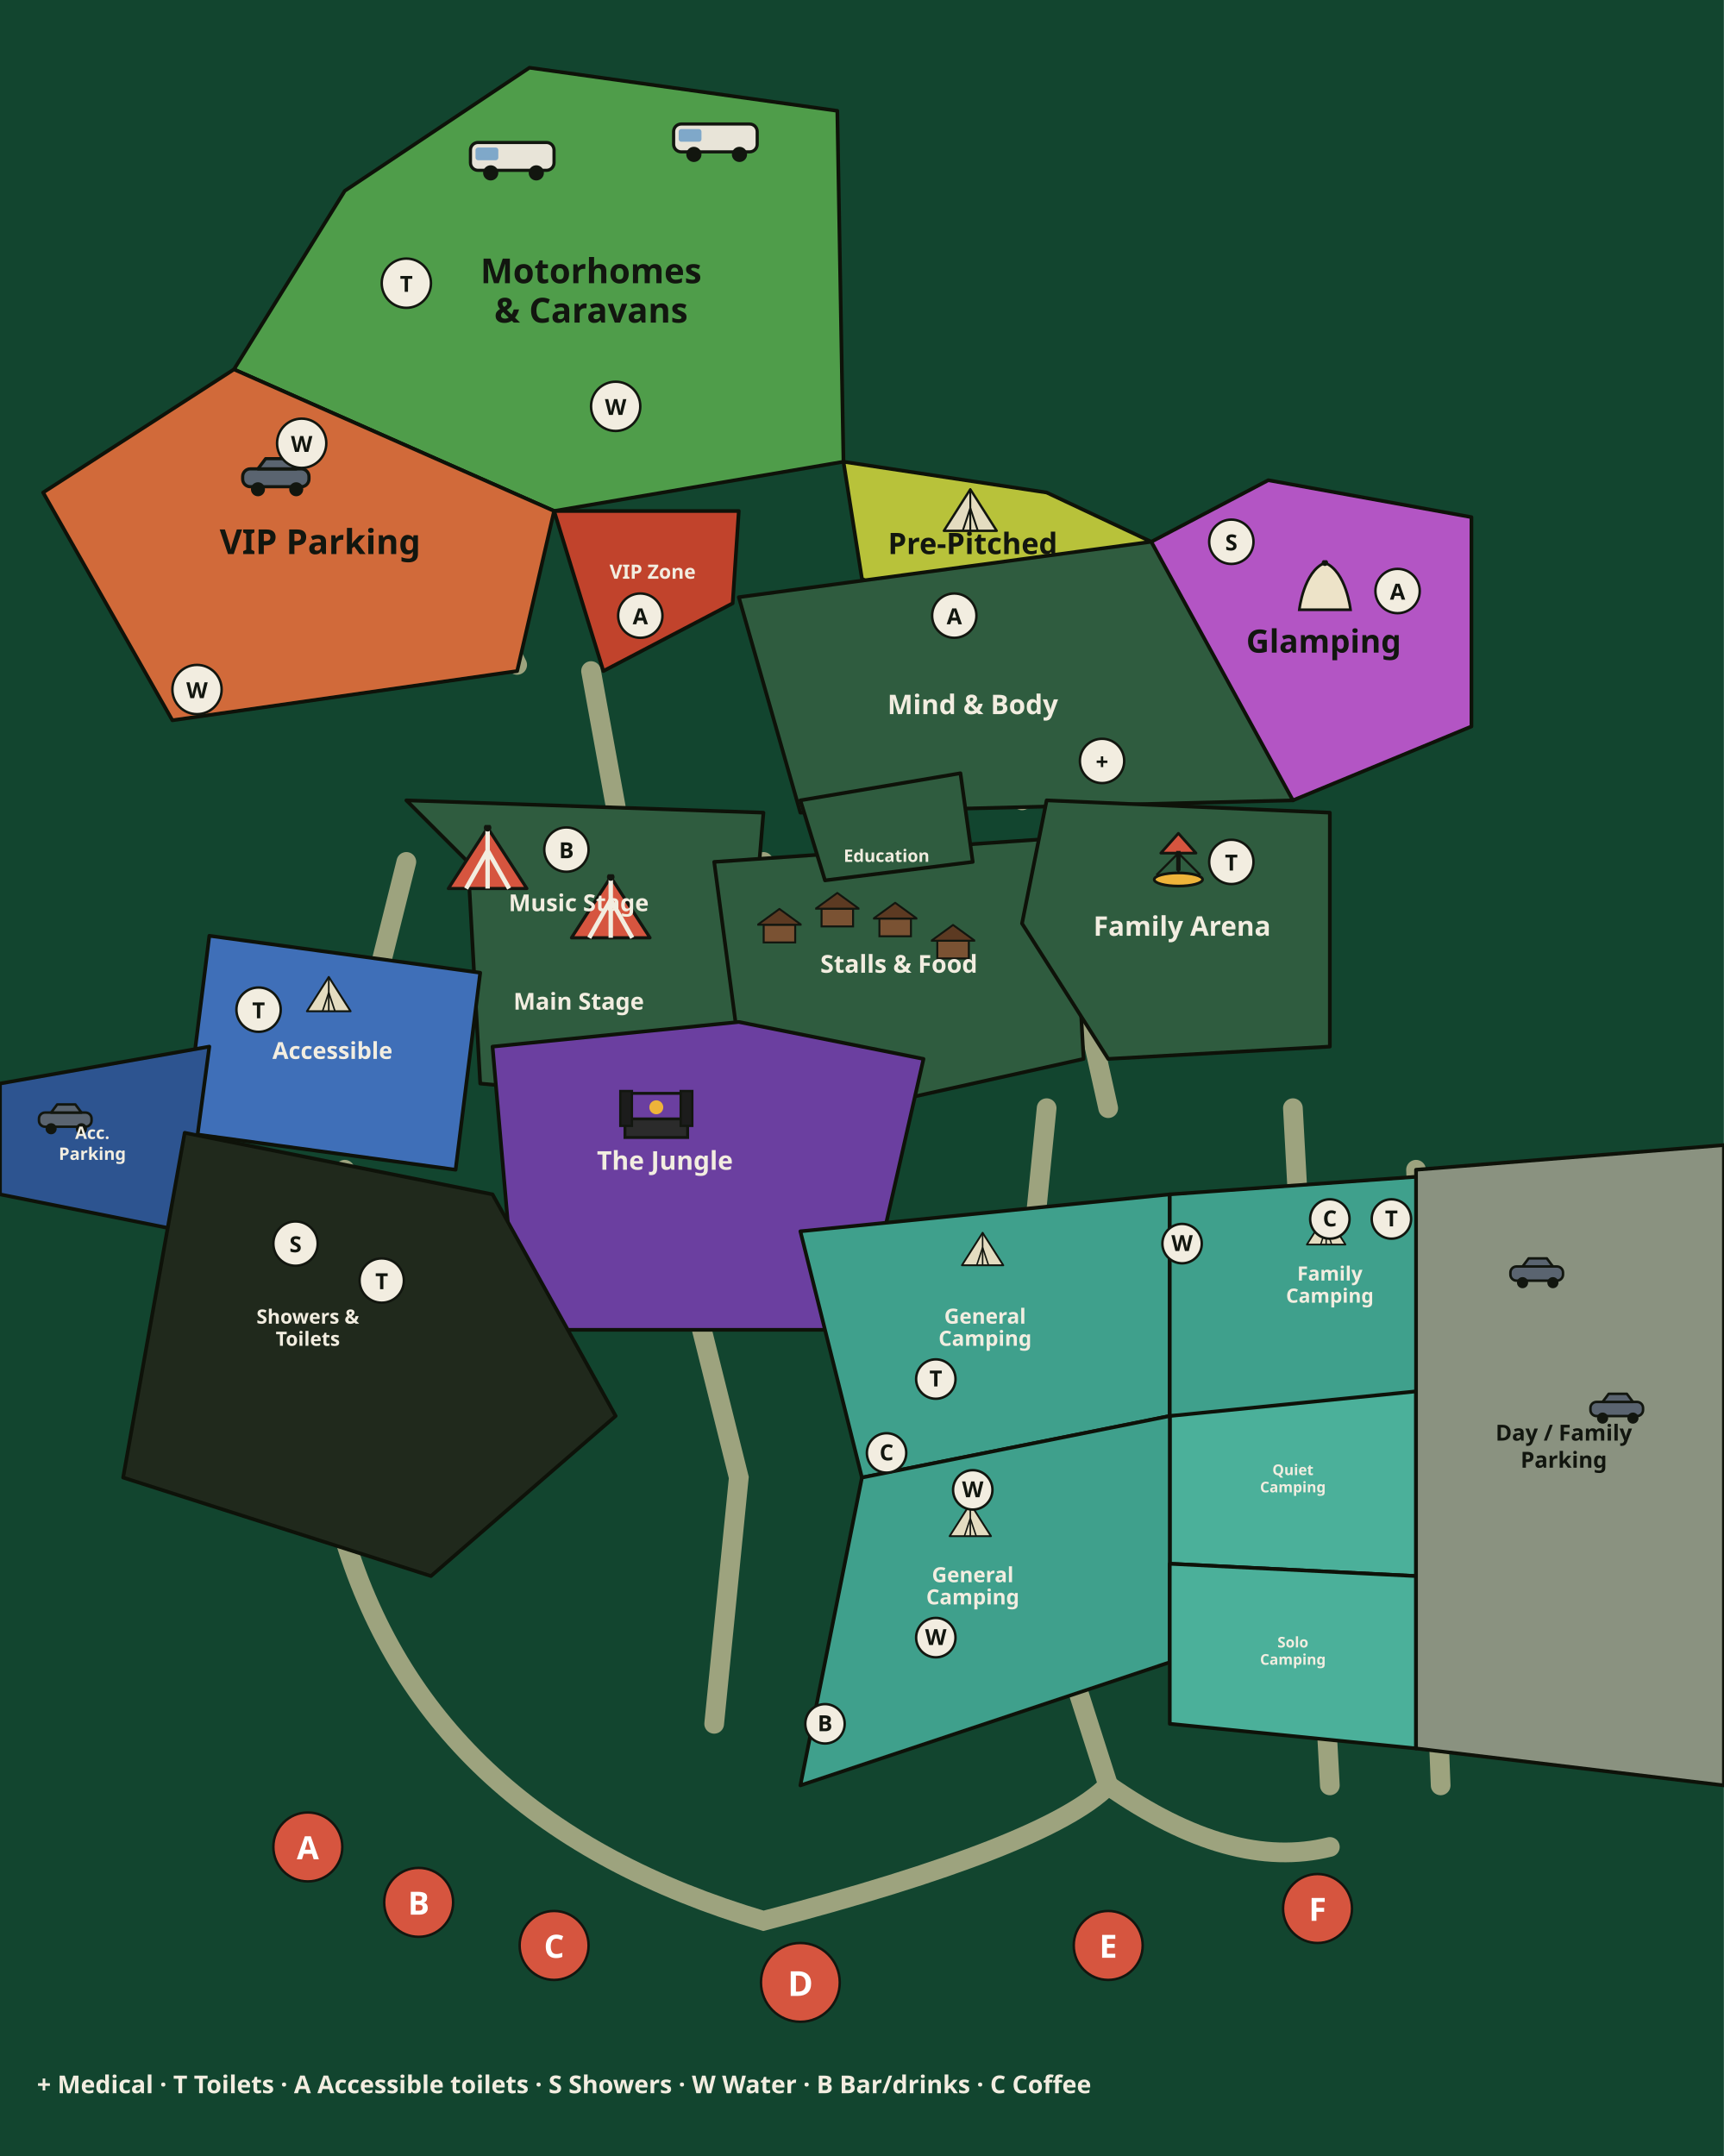
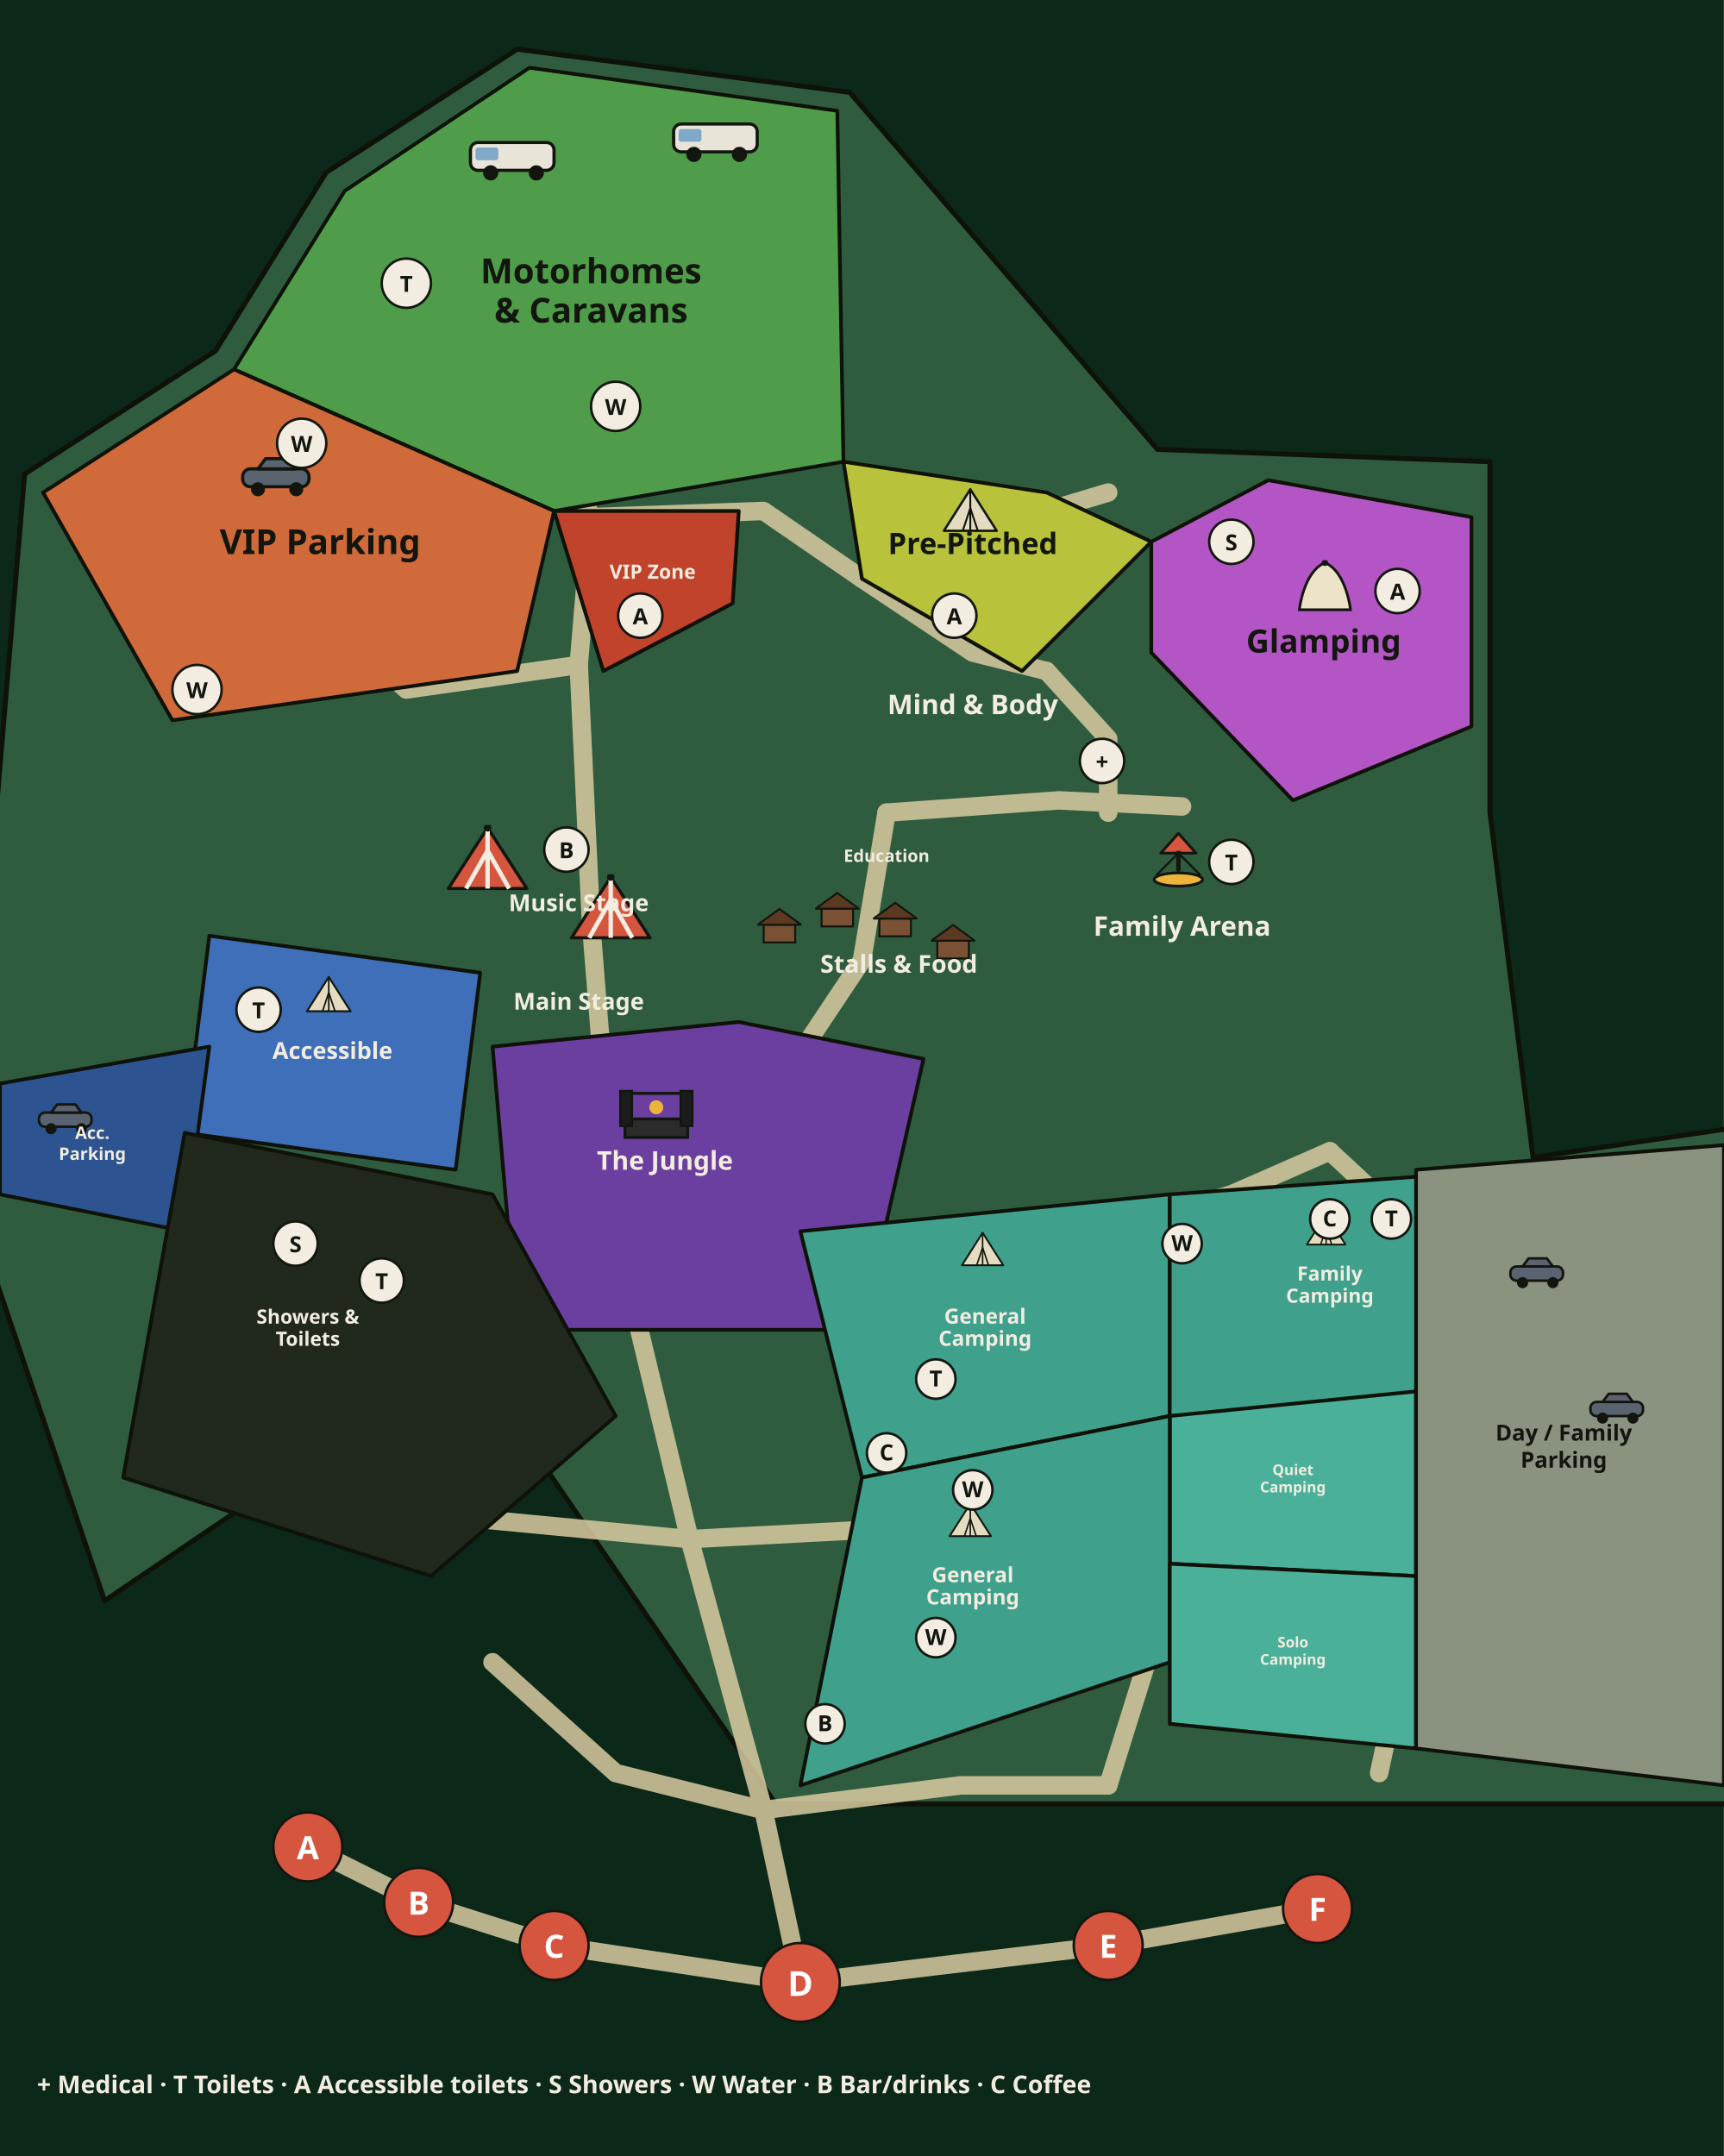
<svg xmlns="http://www.w3.org/2000/svg" width="1400" height="1751" viewBox="0 0 1400 1751" font-family="ui-sans-serif, system-ui, sans-serif">
  <defs>
    <style>
      .zone { stroke: #0e1209; stroke-width: 3; stroke-linejoin: round; }
      .amenity { fill: #f2ede0; stroke: #12160f; stroke-width: 2; }
      .amenity-txt { fill: #12160f; font-size: 18px; font-weight: 800; text-anchor: middle; }
    </style>
    <symbol id="ico-tent" viewBox="0 0 60 50">
      <path d="M30,2 L58,46 L2,46 Z" fill="#e4dcc0" stroke="#12160f" stroke-width="2.5" stroke-linejoin="round" />
      <path d="M30,2 L30,46" stroke="#12160f" stroke-width="2" />
      <path d="M30,22 L22,46 M30,22 L38,46" stroke="#12160f" stroke-width="2" />
    </symbol>
    <symbol id="ico-bigtop" viewBox="0 0 70 56">
      <path d="M35,2 L66,50 L4,50 Z" fill="#d6553f" stroke="#12160f" stroke-width="2.5" stroke-linejoin="round" />
      <path d="M35,2 L35,50 M18,50 L35,20 L52,50" stroke="#f2ede0" stroke-width="3.5" fill="none" />
      <circle cx="35" cy="2" r="3" fill="#12160f" />
    </symbol>
    <symbol id="ico-belltent" viewBox="0 0 60 50">
      <path d="M30,2 C10,10 6,46 6,46 L54,46 C54,46 50,10 30,2 Z" fill="#ede3c8" stroke="#12160f" stroke-width="2.5" />
      <circle cx="30" cy="2" r="3" fill="#12160f" />
    </symbol>
    <symbol id="ico-hut" viewBox="0 0 44 40">
      <rect x="6" y="20" width="32" height="18" fill="#7a5233" stroke="#12160f" stroke-width="2" />
      <path d="M0,20 L22,4 L44,20 Z" fill="#5c3a22" stroke="#12160f" stroke-width="2" stroke-linejoin="round" />
    </symbol>
    <symbol id="ico-van" viewBox="0 0 70 40">
      <rect x="2" y="10" width="66" height="22" rx="6" fill="#e8e4d8" stroke="#12160f" stroke-width="2.5" />
      <rect x="6" y="14" width="18" height="10" rx="2" fill="#7fa8c9" />
      <circle cx="18" cy="34" r="6" fill="#12160f" />
      <circle cx="54" cy="34" r="6" fill="#12160f" />
    </symbol>
    <symbol id="ico-car" viewBox="0 0 56 32">
      <rect x="2" y="10" width="52" height="14" rx="6" fill="#5a6470" stroke="#12160f" stroke-width="2.5" />
      <path d="M14,10 L20,2 L38,2 L44,10 Z" fill="#5a6470" stroke="#12160f" stroke-width="2.5" stroke-linejoin="round" />
      <circle cx="14" cy="26" r="5.5" fill="#12160f" />
      <circle cx="44" cy="26" r="5.5" fill="#12160f" />
    </symbol>
    <symbol id="ico-stage" viewBox="0 0 70 50">
      <rect x="8" y="30" width="54" height="16" fill="#2b2b2b" stroke="#12160f" stroke-width="2.5" />
      <rect x="4" y="6" width="10" height="30" fill="#1c1c1c" stroke="#12160f" stroke-width="2" />
      <rect x="56" y="6" width="10" height="30" fill="#1c1c1c" stroke="#12160f" stroke-width="2" />
      <line x1="14" y1="8" x2="56" y2="8" stroke="#12160f" stroke-width="2.5" />
      <circle cx="35" cy="20" r="6" fill="#eeb43a" />
    </symbol>
    <symbol id="ico-carousel" viewBox="0 0 60 56">
      <path d="M30,2 L46,20 L14,20 Z" fill="#d6553f" stroke="#12160f" stroke-width="2.5" stroke-linejoin="round" />
      <rect x="28" y="18" width="4" height="18" fill="#12160f" />
      <line x1="30" y1="20" x2="10" y2="40" stroke="#12160f" stroke-width="2" />
      <line x1="30" y1="20" x2="50" y2="40" stroke="#12160f" stroke-width="2" />
      <line x1="30" y1="20" x2="30" y2="42" stroke="#12160f" stroke-width="2" />
      <ellipse cx="30" cy="44" rx="22" ry="6" fill="#eeb43a" stroke="#12160f" stroke-width="2.5" />
    </symbol>
  </defs>
-   <rect width="1400" height="1751" fill="#12452f" />
-   <g stroke="#d8caa0" stroke-width="16" fill="none" stroke-linecap="round" opacity="0.7">
-     <path d="M420,150 L360,420 L420,540" />
-     <path d="M700,420 L790,470 L810,540" />
-     <path d="M900,530 L830,650" />
-     <path d="M480,545 L500,655" />
-     <path d="M330,700 L280,900" />
-     <path d="M620,700 L650,830" />
-     <path d="M860,720 L900,900" />
-     <path d="M280,950 L240,1150 L280,1250" />
-     <path d="M550,1000 L600,1200 L580,1400" />
-     <path d="M850,900 L820,1200 L900,1450" />
-     <path d="M1050,900 L1080,1450" />
-     <path d="M1150,950 L1170,1450" />
-     <path d="M280,1250 Q350,1480 620,1560 Q850,1500 900,1450" />
-     <path d="M900,1450 Q1000,1520 1080,1500" />
+   <rect width="1400" height="1751" fill="#0b2818" />
+   <polygon points="420,40 690,75 940,365 1210,375 1210,660 1245,940 1415,915 1415,1465 940,1465                     630,1465 380,1100 85,1300 -20,990 -20,860 20,385 175,285 265,140" fill="#2f5c3f" stroke="#0e1209" stroke-width="4" stroke-linejoin="round" />
+   <g stroke="#d8caa0" stroke-width="15" fill="none" stroke-linecap="round" stroke-linejoin="round" opacity="0.85">
+     <path d="M650,1610 L620,1470 L560,1250 L500,1000 L480,750 L470,540 L480,420 L420,270 L390,150" />
+     <path d="M480,420 L620,415 L700,470 L790,530 L850,545" />
+     <path d="M700,470 L800,430 L900,400" />
+     <path d="M850,545 L900,600 L900,660" />
+     <path d="M470,540 L330,560 L230,470 L170,400" />
+     <path d="M500,1000 L620,900 L700,780 L720,660" />
+     <path d="M720,660 L860,650 L960,655" />
+     <path d="M500,1000 L350,1010 L230,970 L150,900" />
+     <path d="M560,1250 L350,1230 L230,1150 L170,1000" />
+     <path d="M560,1250 L750,1240 L850,1180 L900,1000" />
+     <path d="M900,1000 L1000,970 L1080,935" />
+     <path d="M900,1000 L950,1160 L950,1290 L900,1450" />
+     <path d="M1080,935 L1150,1000 L1150,1160 L1150,1300 L1120,1440" />
+     <path d="M620,1470 L500,1440 L400,1350" />
+     <path d="M620,1470 L780,1450 L900,1450" />
+     <path d="M650,1610 L450,1580 L340,1545 L250,1500" />
+     <path d="M650,1610 L900,1580 L1070,1550" />
  </g>
  <polygon class="zone" points="430,55 680,90 685,375 450,415 190,300 280,155" fill="#4f9d4a" />
  <polygon class="zone" points="190,300 450,415 420,545 140,585 35,400" fill="#d16a3a" />
  <polygon class="zone" points="450,415 600,415 595,490 490,545" fill="#c1432c" />
  <polygon class="zone" points="685,375 850,400 935,440 830,545 700,470" fill="#b8c23a" />
  <polygon class="zone" points="935,440 1030,390 1195,420 1195,590 1050,650 935,530" fill="#b355c4" />
-   <polygon class="zone" points="600,485 935,440 1050,650 650,660" fill="#2f5c3f" />
-   <polygon class="zone" points="330,650 620,660 600,900 390,880 380,700" fill="#2f5c3f" />
  <polygon class="zone" points="170,760 390,790 370,950 150,920" fill="#3f6fb8" />
  <polygon class="zone" points="0,880 170,850 150,1000 0,970" fill="#2d5490" />
-   <polygon class="zone" points="580,700 870,680 880,860 700,900 600,850" fill="#2f5c3f" />
-   <polygon class="zone" points="850,650 1080,660 1080,850 900,860 830,750" fill="#2f5c3f" />
-   <polygon class="zone" points="650,650 780,628 790,700 670,715" fill="#2f5c3f" />
  <polygon class="zone" points="400,850 600,830 750,860 700,1080 420,1080" fill="#6b3fa0" />
  <polygon class="zone" points="150,920 400,970 500,1150 350,1280 100,1200" fill="#20291c" />
  <polygon class="zone" points="650,1000 950,970 950,1150 700,1200" fill="#3fa08c" />
  <polygon class="zone" points="950,970 1230,950 1230,1150 950,1150" fill="#3fa08c" />
  <polygon class="zone" points="950,1150 1150,1130 1150,1280 950,1270" fill="#4bb09a" />
  <polygon class="zone" points="700,1200 950,1150 950,1350 650,1450" fill="#3fa08c" />
  <polygon class="zone" points="950,1270 1150,1280 1150,1420 950,1400" fill="#4bb09a" />
  <polygon class="zone" points="1150,950 1400,930 1400,1450 1150,1420" fill="#8a9280" />
  <g>
    <use href="#ico-van" x="380" y="105" width="72" height="42" />
    <use href="#ico-van" x="545" y="90" width="72" height="42" />
    <use href="#ico-car" x="195" y="370" width="58" height="34" />
    <use href="#ico-tent" x="765" y="395" width="46" height="40" />
    <use href="#ico-belltent" x="1050" y="455" width="52" height="44" />
    <use href="#ico-bigtop" x="360" y="670" width="72" height="58" />
    <use href="#ico-bigtop" x="460" y="710" width="72" height="58" />
    <use href="#ico-stage" x="500" y="880" width="66" height="48" />
    <use href="#ico-hut" x="615" y="735" width="36" height="32" />
    <use href="#ico-hut" x="662" y="722" width="36" height="32" />
    <use href="#ico-hut" x="709" y="730" width="36" height="32" />
    <use href="#ico-hut" x="756" y="748" width="36" height="32" />
    <use href="#ico-carousel" x="930" y="675" width="54" height="50" />
    <use href="#ico-tent" x="248" y="792" width="38" height="32" />
    <use href="#ico-car" x="30" y="895" width="46" height="27" />
    <use href="#ico-tent" x="780" y="1000" width="36" height="30" />
    <use href="#ico-tent" x="1060" y="985" width="34" height="28" />
    <use href="#ico-tent" x="770" y="1220" width="36" height="30" />
    <use href="#ico-car" x="1225" y="1020" width="46" height="27" />
    <use href="#ico-car" x="1290" y="1130" width="46" height="27" />
  </g>
  <g fill="#12160f" font-weight="800" text-anchor="middle">
    <text x="480" y="230" font-size="28">Motorhomes</text>
    <text x="480" y="262" font-size="28">&amp; Caravans</text>
    <text x="260" y="450" font-size="28">VIP Parking</text>
    <text x="530" y="470" font-size="16" fill="#f2ede0">VIP Zone</text>
    <text x="790" y="450" font-size="24">Pre-Pitched</text>
    <text x="1075" y="530" font-size="26">Glamping</text>
    <text x="790" y="580" font-size="22" fill="#f2ede0">Mind &amp; Body</text>
    <text x="470" y="740" font-size="19" fill="#f2ede0">Music Stage</text>
    <text x="470" y="820" font-size="19" fill="#f2ede0">Main Stage</text>
    <text x="720" y="700" font-size="14" fill="#f2ede0">Education</text>
    <text x="960" y="760" font-size="22" fill="#f2ede0">Family Arena</text>
    <text x="730" y="790" font-size="20" fill="#f2ede0">Stalls &amp; Food</text>
    <text x="270" y="860" font-size="19" fill="#f2ede0">Accessible</text>
    <text x="75" y="925" font-size="14" fill="#f2ede0">Acc.</text>
    <text x="75" y="942" font-size="14" fill="#f2ede0">Parking</text>
    <text x="540" y="950" font-size="21" fill="#f2ede0">The Jungle</text>
    <text x="250" y="1075" font-size="16" fill="#f2ede0">Showers &amp;</text>
    <text x="250" y="1093" font-size="16" fill="#f2ede0">Toilets</text>
    <text x="800" y="1075" font-size="17" fill="#f2ede0">General</text>
    <text x="800" y="1093" font-size="17" fill="#f2ede0">Camping</text>
    <text x="1080" y="1040" font-size="16" fill="#f2ede0">Family</text>
    <text x="1080" y="1058" font-size="16" fill="#f2ede0">Camping</text>
    <text x="1050" y="1198" font-size="12" fill="#f2ede0">Quiet</text>
    <text x="1050" y="1212" font-size="12" fill="#f2ede0">Camping</text>
    <text x="790" y="1285" font-size="17" fill="#f2ede0">General</text>
    <text x="790" y="1303" font-size="17" fill="#f2ede0">Camping</text>
    <text x="1050" y="1338" font-size="12" fill="#f2ede0">Solo</text>
    <text x="1050" y="1352" font-size="12" fill="#f2ede0">Camping</text>
    <text x="1270" y="1170" font-size="18">Day / Family</text>
    <text x="1270" y="1192" font-size="18">Parking</text>
  </g>
  <g>
    <circle class="amenity" cx="330" cy="230" r="20" />
    <text class="amenity-txt" x="330" y="237">T</text>
    <circle class="amenity" cx="500" cy="330" r="20" />
    <text class="amenity-txt" x="500" y="337">W</text>
    <circle class="amenity" cx="245" cy="360" r="20" />
    <text class="amenity-txt" x="245" y="367">W</text>
    <circle class="amenity" cx="160" cy="560" r="20" />
    <text class="amenity-txt" x="160" y="567">W</text>
    <circle class="amenity" cx="520" cy="500" r="18" />
    <text class="amenity-txt" x="520" y="507" font-size="15">A</text>
    <circle class="amenity" cx="775" cy="500" r="18" />
    <text class="amenity-txt" x="775" y="507" font-size="15">A</text>
    <circle class="amenity" cx="1000" cy="440" r="18" />
    <text class="amenity-txt" x="1000" y="447" font-size="15">S</text>
    <circle class="amenity" cx="1135" cy="480" r="18" />
    <text class="amenity-txt" x="1135" y="487" font-size="15">A</text>
    <circle class="amenity" cx="895" cy="618" r="18" />
    <text class="amenity-txt" x="895" y="625" font-size="15">+</text>
    <circle class="amenity" cx="460" cy="690" r="18" />
    <text class="amenity-txt" x="460" y="697" font-size="15">B</text>
    <circle class="amenity" cx="210" cy="820" r="18" />
    <text class="amenity-txt" x="210" y="827" font-size="15">T</text>
    <circle class="amenity" cx="240" cy="1010" r="18" />
    <text class="amenity-txt" x="240" y="1017" font-size="15">S</text>
    <circle class="amenity" cx="310" cy="1040" r="18" />
    <text class="amenity-txt" x="310" y="1047" font-size="15">T</text>
    <circle class="amenity" cx="1000" cy="700" r="18" />
    <text class="amenity-txt" x="1000" y="707" font-size="15">T</text>
    <circle class="amenity" cx="960" cy="1010" r="16" />
    <text class="amenity-txt" x="960" y="1016" font-size="13">W</text>
    <circle class="amenity" cx="1080" cy="990" r="16" />
    <text class="amenity-txt" x="1080" y="996" font-size="13">C</text>
    <circle class="amenity" cx="1130" cy="990" r="16" />
    <text class="amenity-txt" x="1130" y="996" font-size="13">T</text>
    <circle class="amenity" cx="760" cy="1120" r="16" />
    <text class="amenity-txt" x="760" y="1126" font-size="13">T</text>
    <circle class="amenity" cx="720" cy="1180" r="16" />
    <text class="amenity-txt" x="720" y="1186" font-size="13">C</text>
    <circle class="amenity" cx="790" cy="1210" r="16" />
    <text class="amenity-txt" x="790" y="1216" font-size="13">W</text>
    <circle class="amenity" cx="760" cy="1330" r="16" />
    <text class="amenity-txt" x="760" y="1336" font-size="13">W</text>
    <circle class="amenity" cx="670" cy="1400" r="16" />
    <text class="amenity-txt" x="670" y="1406" font-size="13">B</text>
  </g>
  <g>
    <circle cx="250" cy="1500" r="28" fill="#d6553f" stroke="#12160f" stroke-width="2" />
    <text x="250" y="1510" text-anchor="middle" font-size="26" font-weight="800" fill="#fff">A</text>
    <circle cx="340" cy="1545" r="28" fill="#d6553f" stroke="#12160f" stroke-width="2" />
    <text x="340" y="1555" text-anchor="middle" font-size="26" font-weight="800" fill="#fff">B</text>
    <circle cx="450" cy="1580" r="28" fill="#d6553f" stroke="#12160f" stroke-width="2" />
    <text x="450" y="1590" text-anchor="middle" font-size="26" font-weight="800" fill="#fff">C</text>
    <circle cx="650" cy="1610" r="32" fill="#d6553f" stroke="#12160f" stroke-width="2" />
    <text x="650" y="1621" text-anchor="middle" font-size="28" font-weight="800" fill="#fff">D</text>
    <circle cx="900" cy="1580" r="28" fill="#d6553f" stroke="#12160f" stroke-width="2" />
    <text x="900" y="1590" text-anchor="middle" font-size="26" font-weight="800" fill="#fff">E</text>
    <circle cx="1070" cy="1550" r="28" fill="#d6553f" stroke="#12160f" stroke-width="2" />
    <text x="1070" y="1560" text-anchor="middle" font-size="26" font-weight="800" fill="#fff">F</text>
  </g>
  <g font-size="20" fill="#f2ede0" font-weight="700">
    <text x="30" y="1700">+ Medical · T Toilets · A Accessible toilets · S Showers · W Water · B Bar/drinks · C Coffee</text>
  </g>
</svg>
